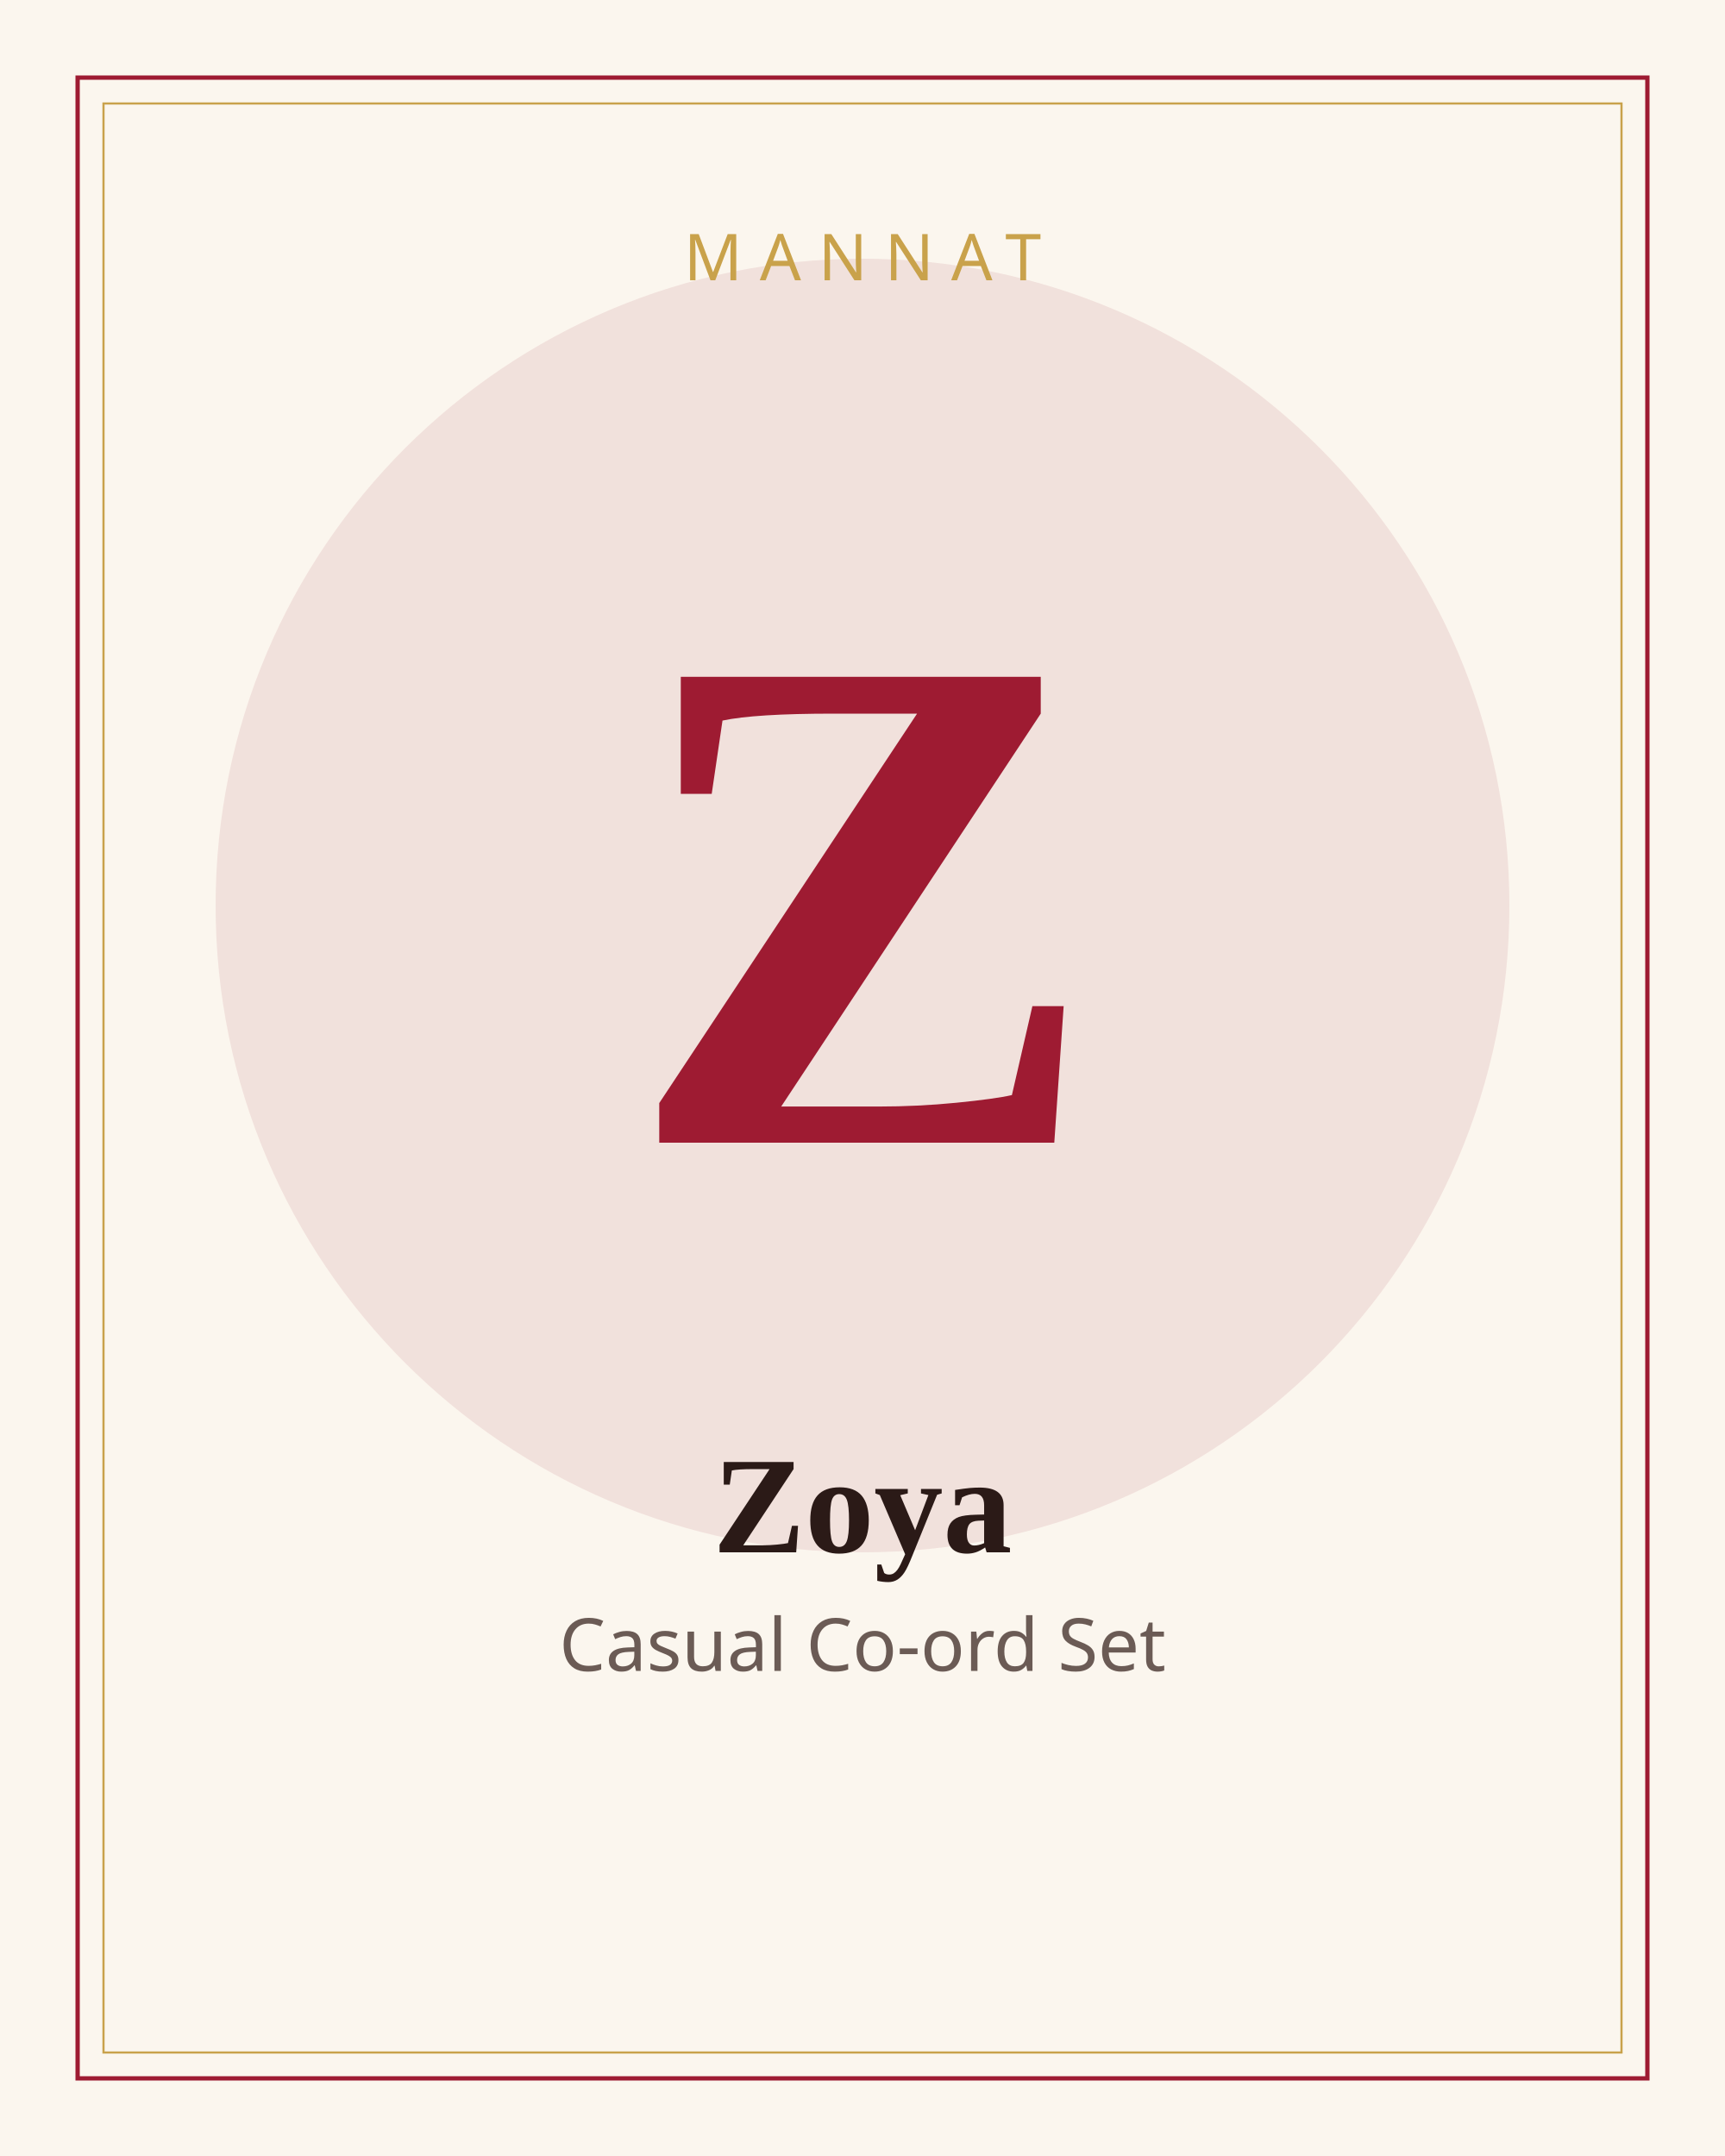
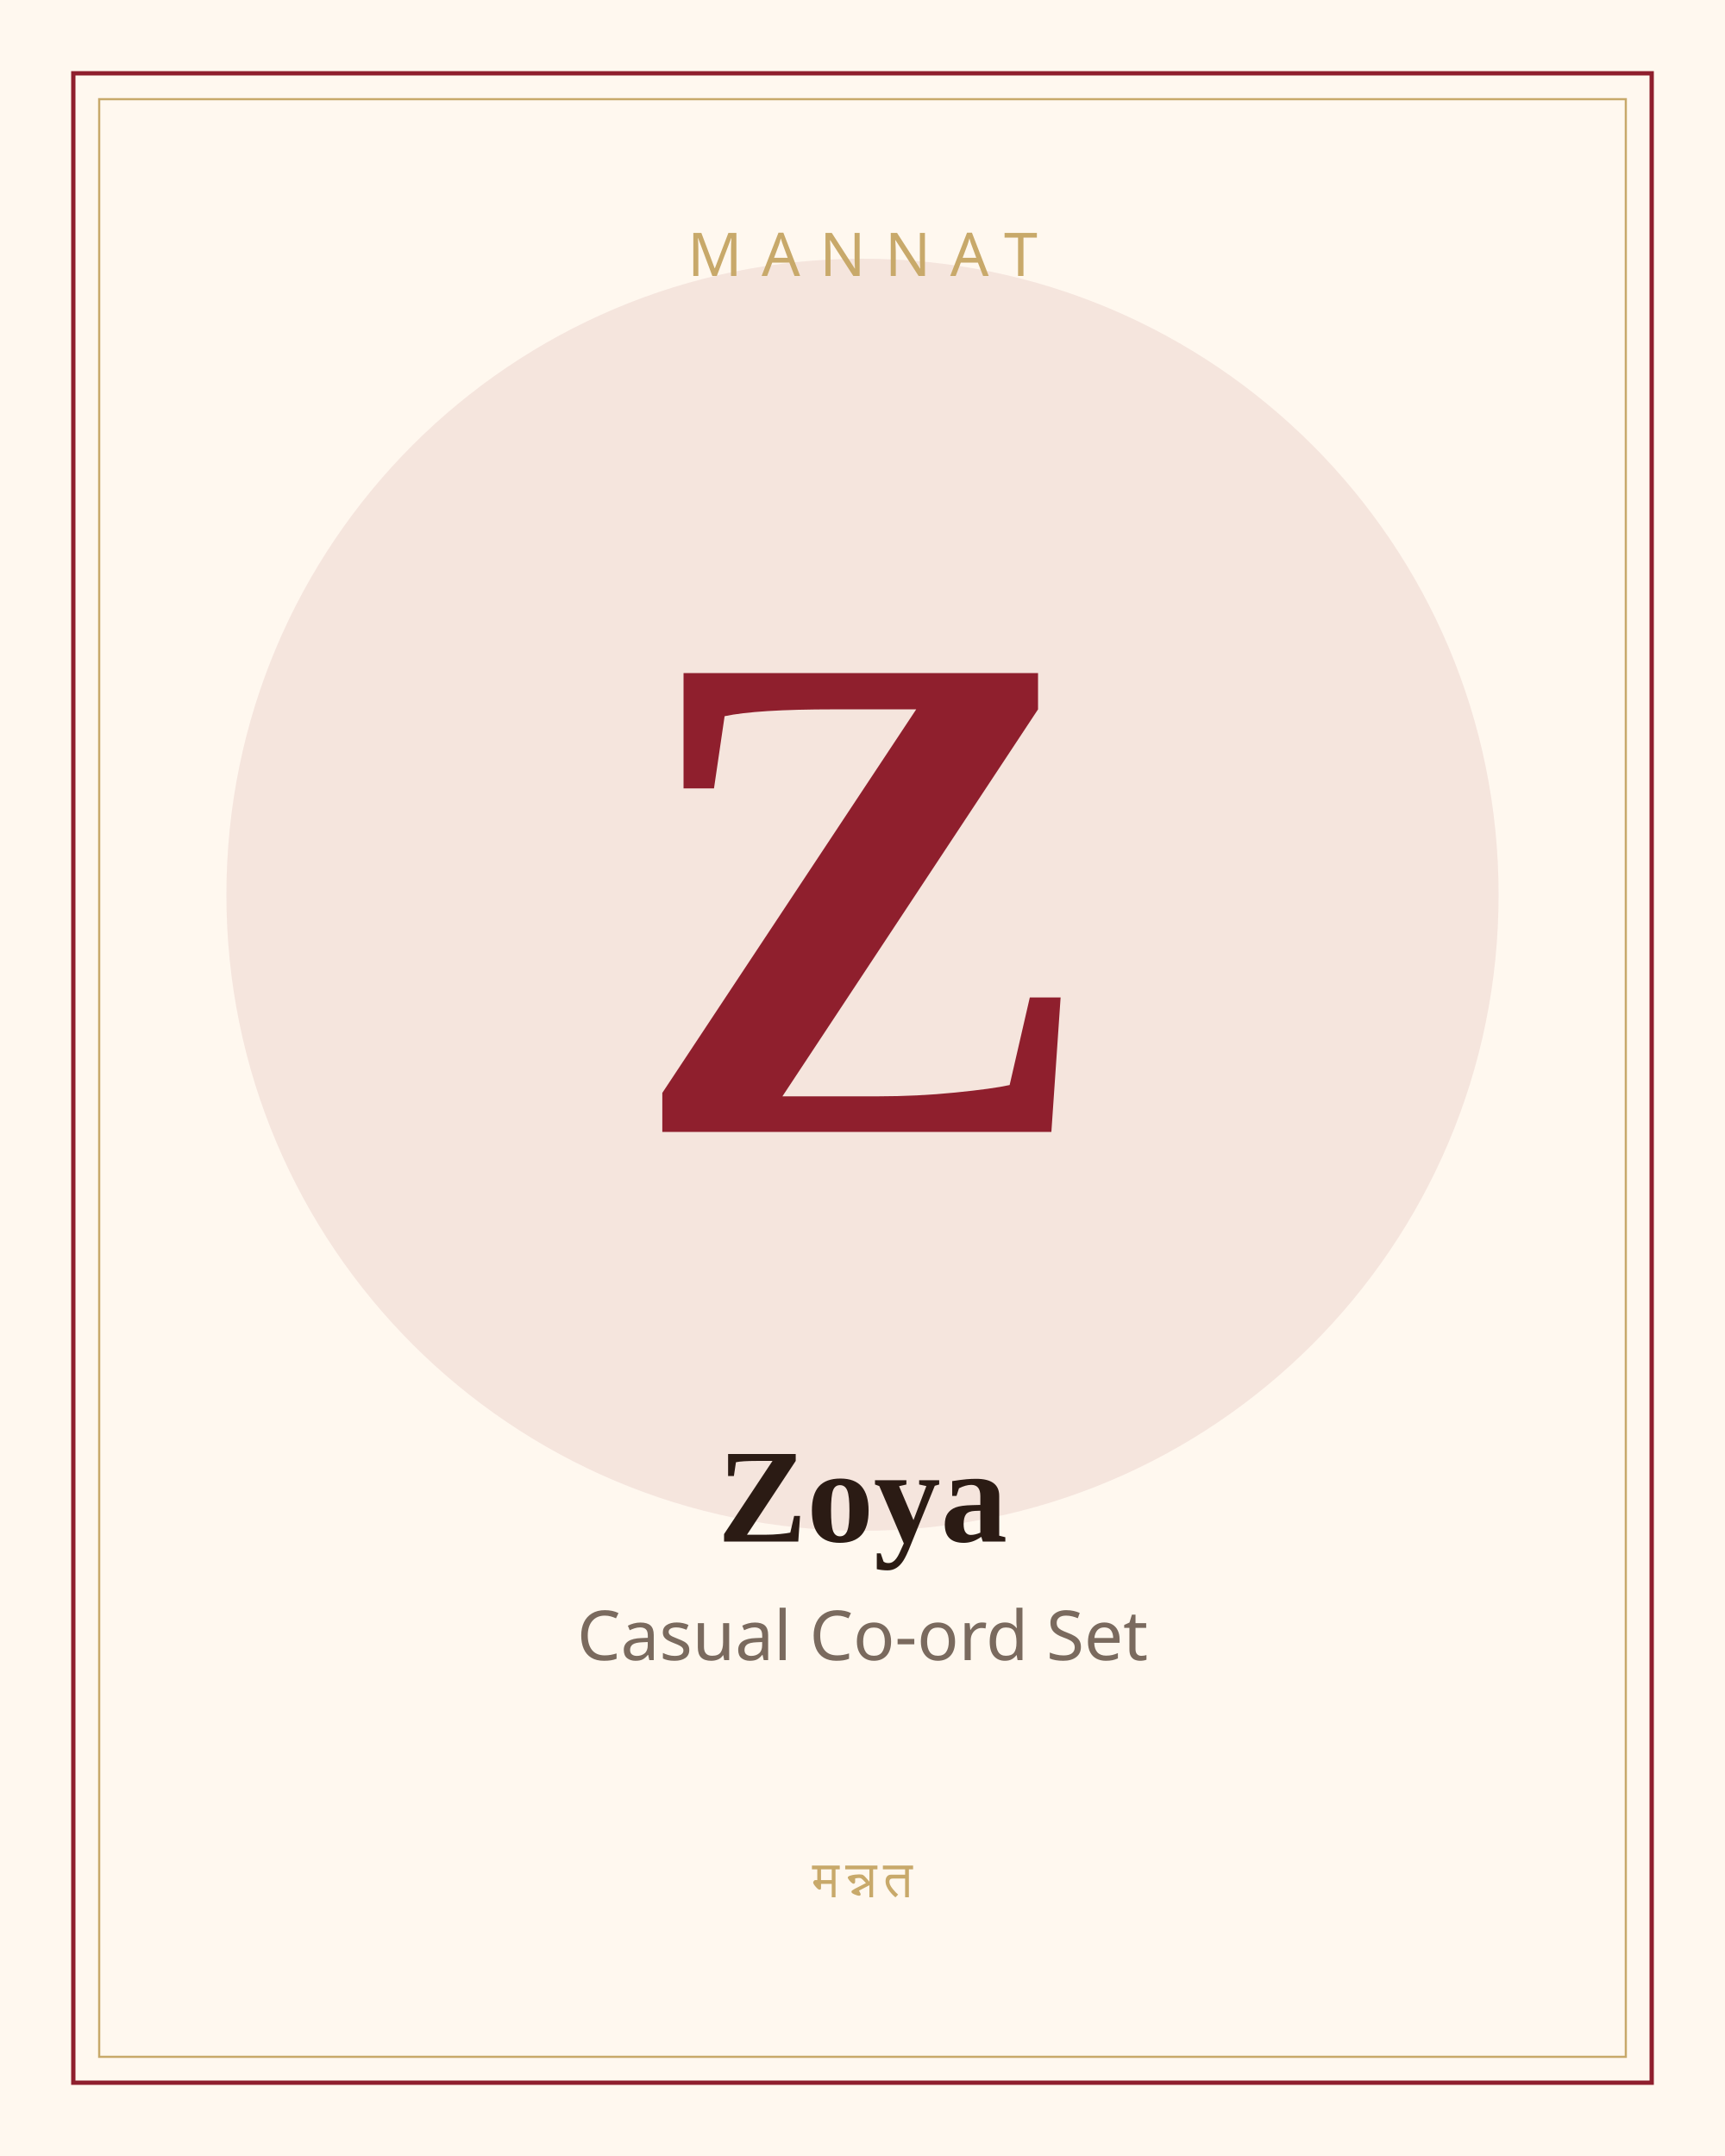
<svg xmlns="http://www.w3.org/2000/svg" viewBox="0 0 800 1000">
-   <rect width="800" height="1000" fill="#FBF6EE" />
-   <rect x="36" y="36" width="728" height="928" fill="none" stroke="#9E1B32" stroke-width="2" />
-   <rect x="48" y="48" width="704" height="904" fill="none" stroke="#C9A24B" stroke-width="1" />
-   <circle cx="400" cy="420" r="300" fill="#9E1B32" opacity="0.10" />
-   <text x="400" y="530" text-anchor="middle" font-family="Georgia, 'Playfair Display', 'Times New Roman', serif" font-weight="bold" font-size="330" fill="#9E1B32">Z</text>
-   <text x="400" y="720" text-anchor="middle" font-family="Georgia, 'Playfair Display', 'Times New Roman', serif" font-weight="bold" font-size="64" fill="#2B1A17">Zoya</text>
-   <text x="400" y="775" text-anchor="middle" font-family="system-ui, 'Segoe UI', sans-serif" font-size="34" fill="#6B5B55">Casual Co-ord Set</text>
-   <text x="400" y="130" text-anchor="middle" font-family="system-ui, 'Segoe UI', sans-serif" font-size="30" letter-spacing="8" fill="#C9A24B">MANNAT</text>
+   <rect width="800" height="1000" fill="#FFF8EF" />
+   <rect x="34" y="34" width="732" height="932" fill="none" stroke="#8F1F2D" stroke-width="2" />
+   <rect x="46" y="46" width="708" height="908" fill="none" stroke="#C8A96A" stroke-width="1" />
+   <circle cx="400" cy="415" r="295" fill="#8F1F2D" opacity="0.09" />
+   <text x="400" y="525" text-anchor="middle" font-family="Georgia, 'Cormorant Garamond', 'Times New Roman', serif" font-weight="600" font-size="325" fill="#8F1F2D">Z</text>
+   <text x="400" y="715" text-anchor="middle" font-family="Georgia, 'Cormorant Garamond', 'Times New Roman', serif" font-weight="600" font-size="62" fill="#2B1B14">Zoya</text>
+   <text x="400" y="770" text-anchor="middle" font-family="system-ui, 'Segoe UI', sans-serif" font-size="32" fill="#7A6A5E">Casual Co-ord Set</text>
+   <text x="400" y="128" text-anchor="middle" font-family="system-ui, 'Segoe UI', sans-serif" font-size="28" letter-spacing="9" fill="#C8A96A">MANNAT</text>
+   <text x="400" y="880" text-anchor="middle" font-family="system-ui, 'Segoe UI', sans-serif" font-size="24" letter-spacing="3" fill="#C8A96A">मन्नत</text>
</svg>
